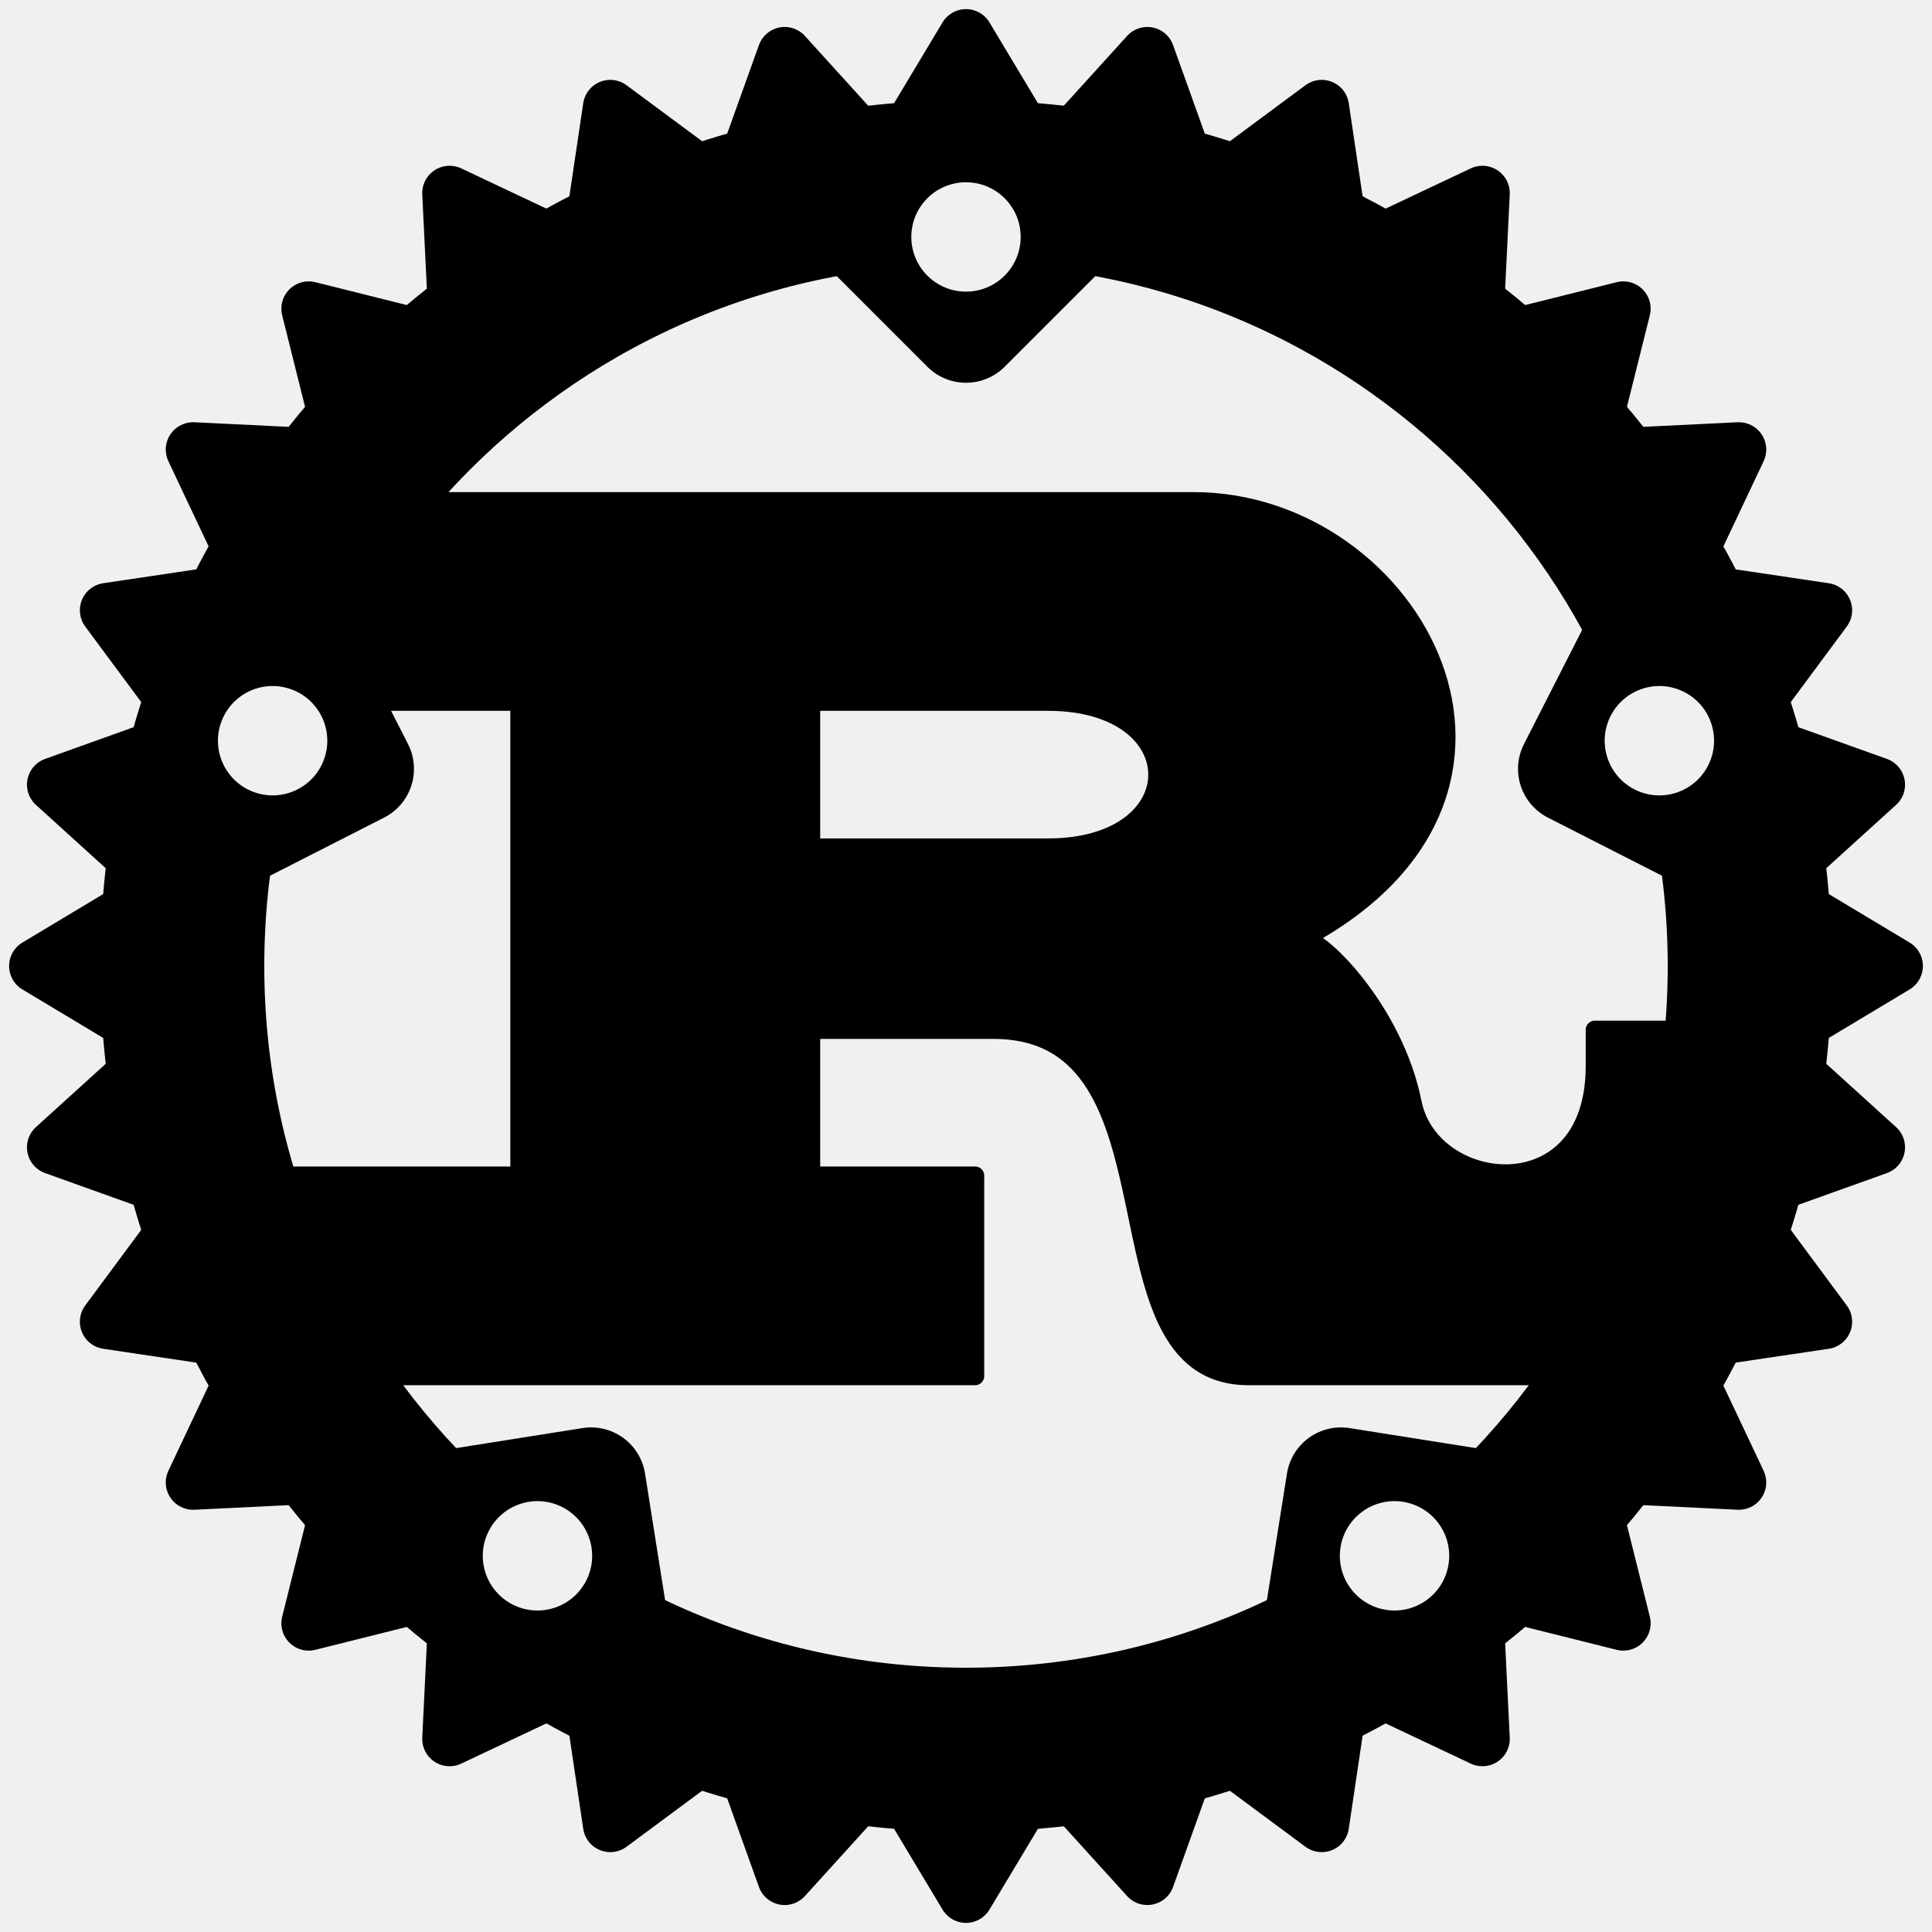
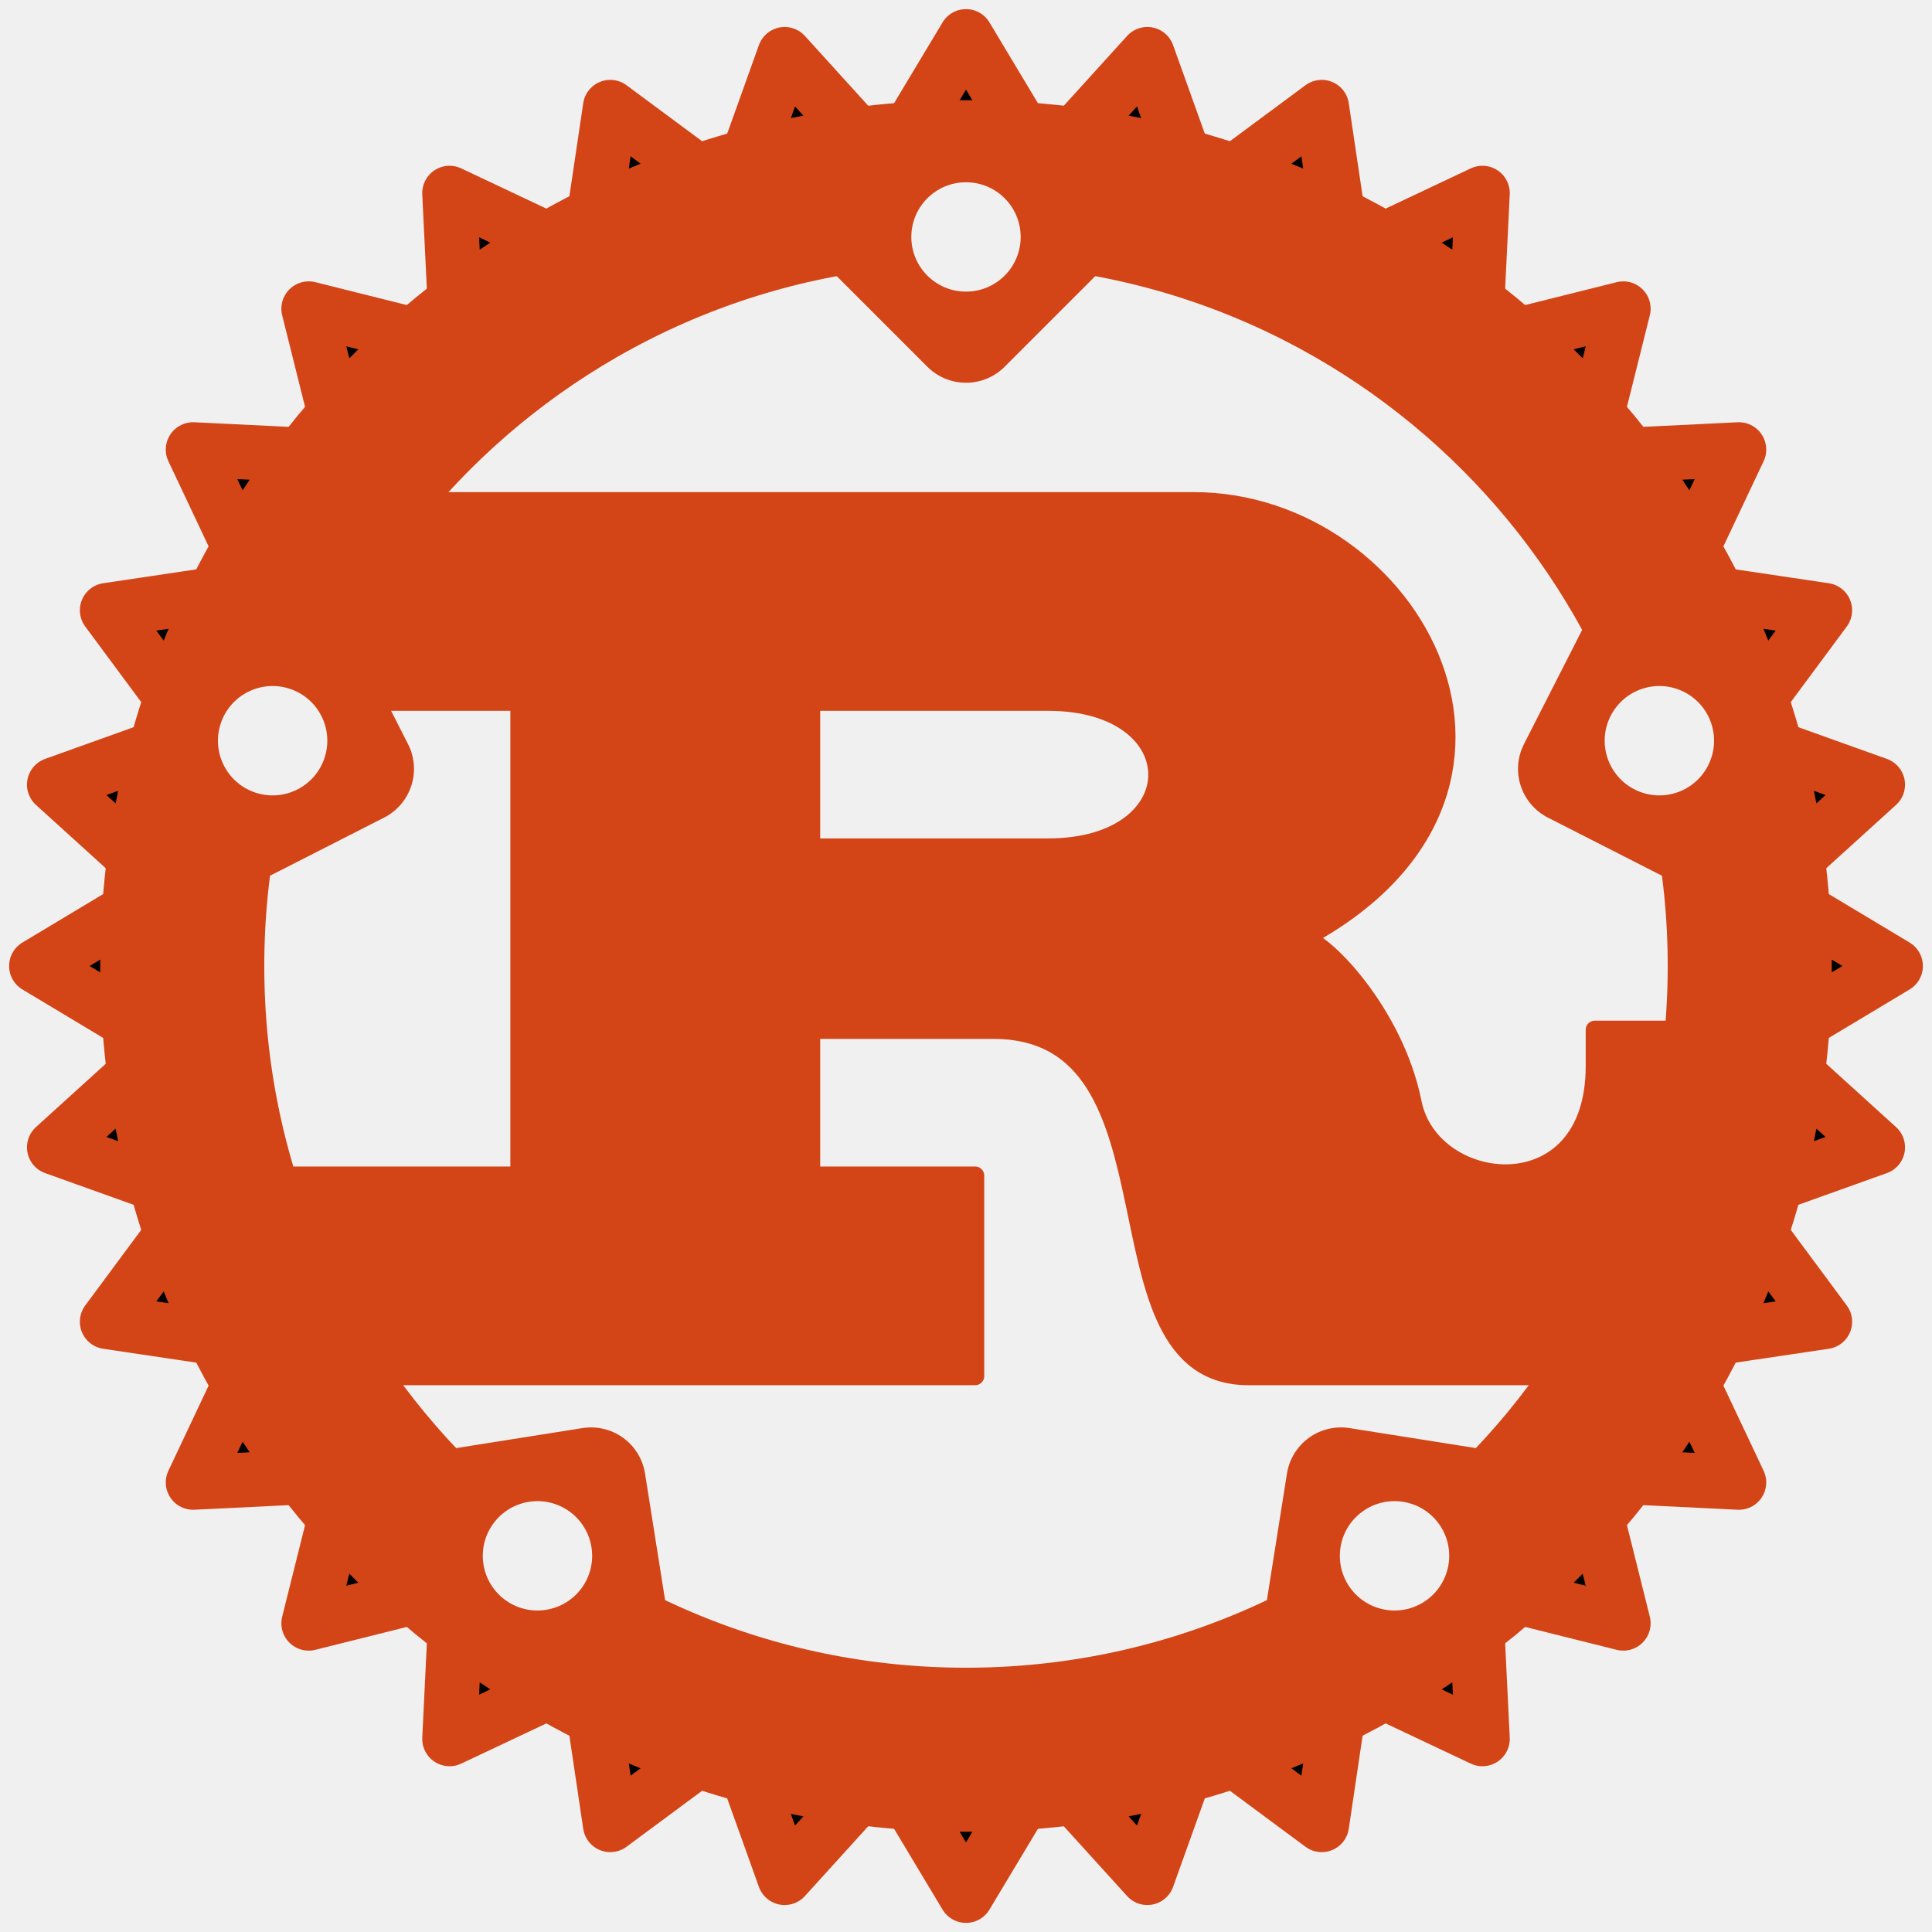
<svg xmlns="http://www.w3.org/2000/svg" xmlns:xlink="http://www.w3.org/1999/xlink" version="1.1" height="106" width="106">
  <g id="logo" transform="translate(53, 53)">
-     <path id="r" transform="translate(0.5, 0.5)" stroke="black" stroke-width="1" stroke-linejoin="round" d="     M -9,-15 H 4 C 12,-15 12,-7 4,-7 H -9 Z     M -40,22 H 0 V 11 H -9 V 3 H 1 C 12,3 6,22 15,22 H 40     V 3 H 34 V 5 C 34,13 25,12 24,7 C 23,2 19,-2 18,-2 C 33,-10 24,-26 12,-26 H -35     V -15 H -25 V 11 H -40 Z" />
+     <path id="r" transform="translate(0.5, 0.5)" stroke="#D34516" stroke-width="1" stroke-linejoin="round" fill="#D34516" d="     M -9,-15 H 4 C 12,-15 12,-7 4,-7 H -9 Z     M -40,22 H 0 V 11 H -9 V 3 H 1 C 12,3 6,22 15,22 H 40     V 3 H 34 V 5 C 34,13 25,12 24,7 C 23,2 19,-2 18,-2 C 33,-10 24,-26 12,-26 H -35     V -15 H -25 V 11 H -40 Z" />
    <g id="gear" mask="url(#holes)">
-       <circle r="43" fill="none" stroke="black" stroke-width="9" />
+       <circle r="43" fill="none" stroke="#D34516" stroke-width="9" />
      <g id="cogs">
-         <polygon id="cog" stroke="black" stroke-width="3" stroke-linejoin="round" points="46,3 51,0 46,-3" />
+         <polygon id="cog" stroke="#D34516" stroke-width="3" stroke-linejoin="round" points="46,3 51,0 46,-3" />
        <use xlink:href="#cog" transform="rotate(11.25)" />
        <use xlink:href="#cog" transform="rotate(22.50)" />
        <use xlink:href="#cog" transform="rotate(33.75)" />
        <use xlink:href="#cog" transform="rotate(45.00)" />
        <use xlink:href="#cog" transform="rotate(56.25)" />
        <use xlink:href="#cog" transform="rotate(67.50)" />
        <use xlink:href="#cog" transform="rotate(78.75)" />
        <use xlink:href="#cog" transform="rotate(90.00)" />
        <use xlink:href="#cog" transform="rotate(101.25)" />
        <use xlink:href="#cog" transform="rotate(112.50)" />
        <use xlink:href="#cog" transform="rotate(123.75)" />
        <use xlink:href="#cog" transform="rotate(135.00)" />
        <use xlink:href="#cog" transform="rotate(146.25)" />
        <use xlink:href="#cog" transform="rotate(157.50)" />
        <use xlink:href="#cog" transform="rotate(168.75)" />
        <use xlink:href="#cog" transform="rotate(180.00)" />
        <use xlink:href="#cog" transform="rotate(191.25)" />
        <use xlink:href="#cog" transform="rotate(202.50)" />
        <use xlink:href="#cog" transform="rotate(213.75)" />
        <use xlink:href="#cog" transform="rotate(225.00)" />
        <use xlink:href="#cog" transform="rotate(236.25)" />
        <use xlink:href="#cog" transform="rotate(247.50)" />
        <use xlink:href="#cog" transform="rotate(258.75)" />
        <use xlink:href="#cog" transform="rotate(270.00)" />
        <use xlink:href="#cog" transform="rotate(281.25)" />
        <use xlink:href="#cog" transform="rotate(292.50)" />
        <use xlink:href="#cog" transform="rotate(303.75)" />
        <use xlink:href="#cog" transform="rotate(315.00)" />
        <use xlink:href="#cog" transform="rotate(326.25)" />
        <use xlink:href="#cog" transform="rotate(337.50)" />
        <use xlink:href="#cog" transform="rotate(348.75)" />
      </g>
      <g id="mounts">
-         <polygon id="mount" stroke="black" stroke-width="6" stroke-linejoin="round" points="-7,-42 0,-35 7,-42" />
+         <polygon id="mount" stroke="#D34516" stroke-width="6" stroke-linejoin="round" points="-7,-42 0,-35 7,-42" />
        <use xlink:href="#mount" transform="rotate(72)" />
        <use xlink:href="#mount" transform="rotate(144)" />
        <use xlink:href="#mount" transform="rotate(216)" />
        <use xlink:href="#mount" transform="rotate(288)" />
      </g>
    </g>
    <mask id="holes">
      <rect x="-60" y="-60" width="120" height="120" fill="white" />
      <circle id="hole" cy="-40" r="3" />
      <use xlink:href="#hole" transform="rotate(72)" />
      <use xlink:href="#hole" transform="rotate(144)" />
      <use xlink:href="#hole" transform="rotate(216)" />
      <use xlink:href="#hole" transform="rotate(288)" />
    </mask>
  </g>
</svg>
